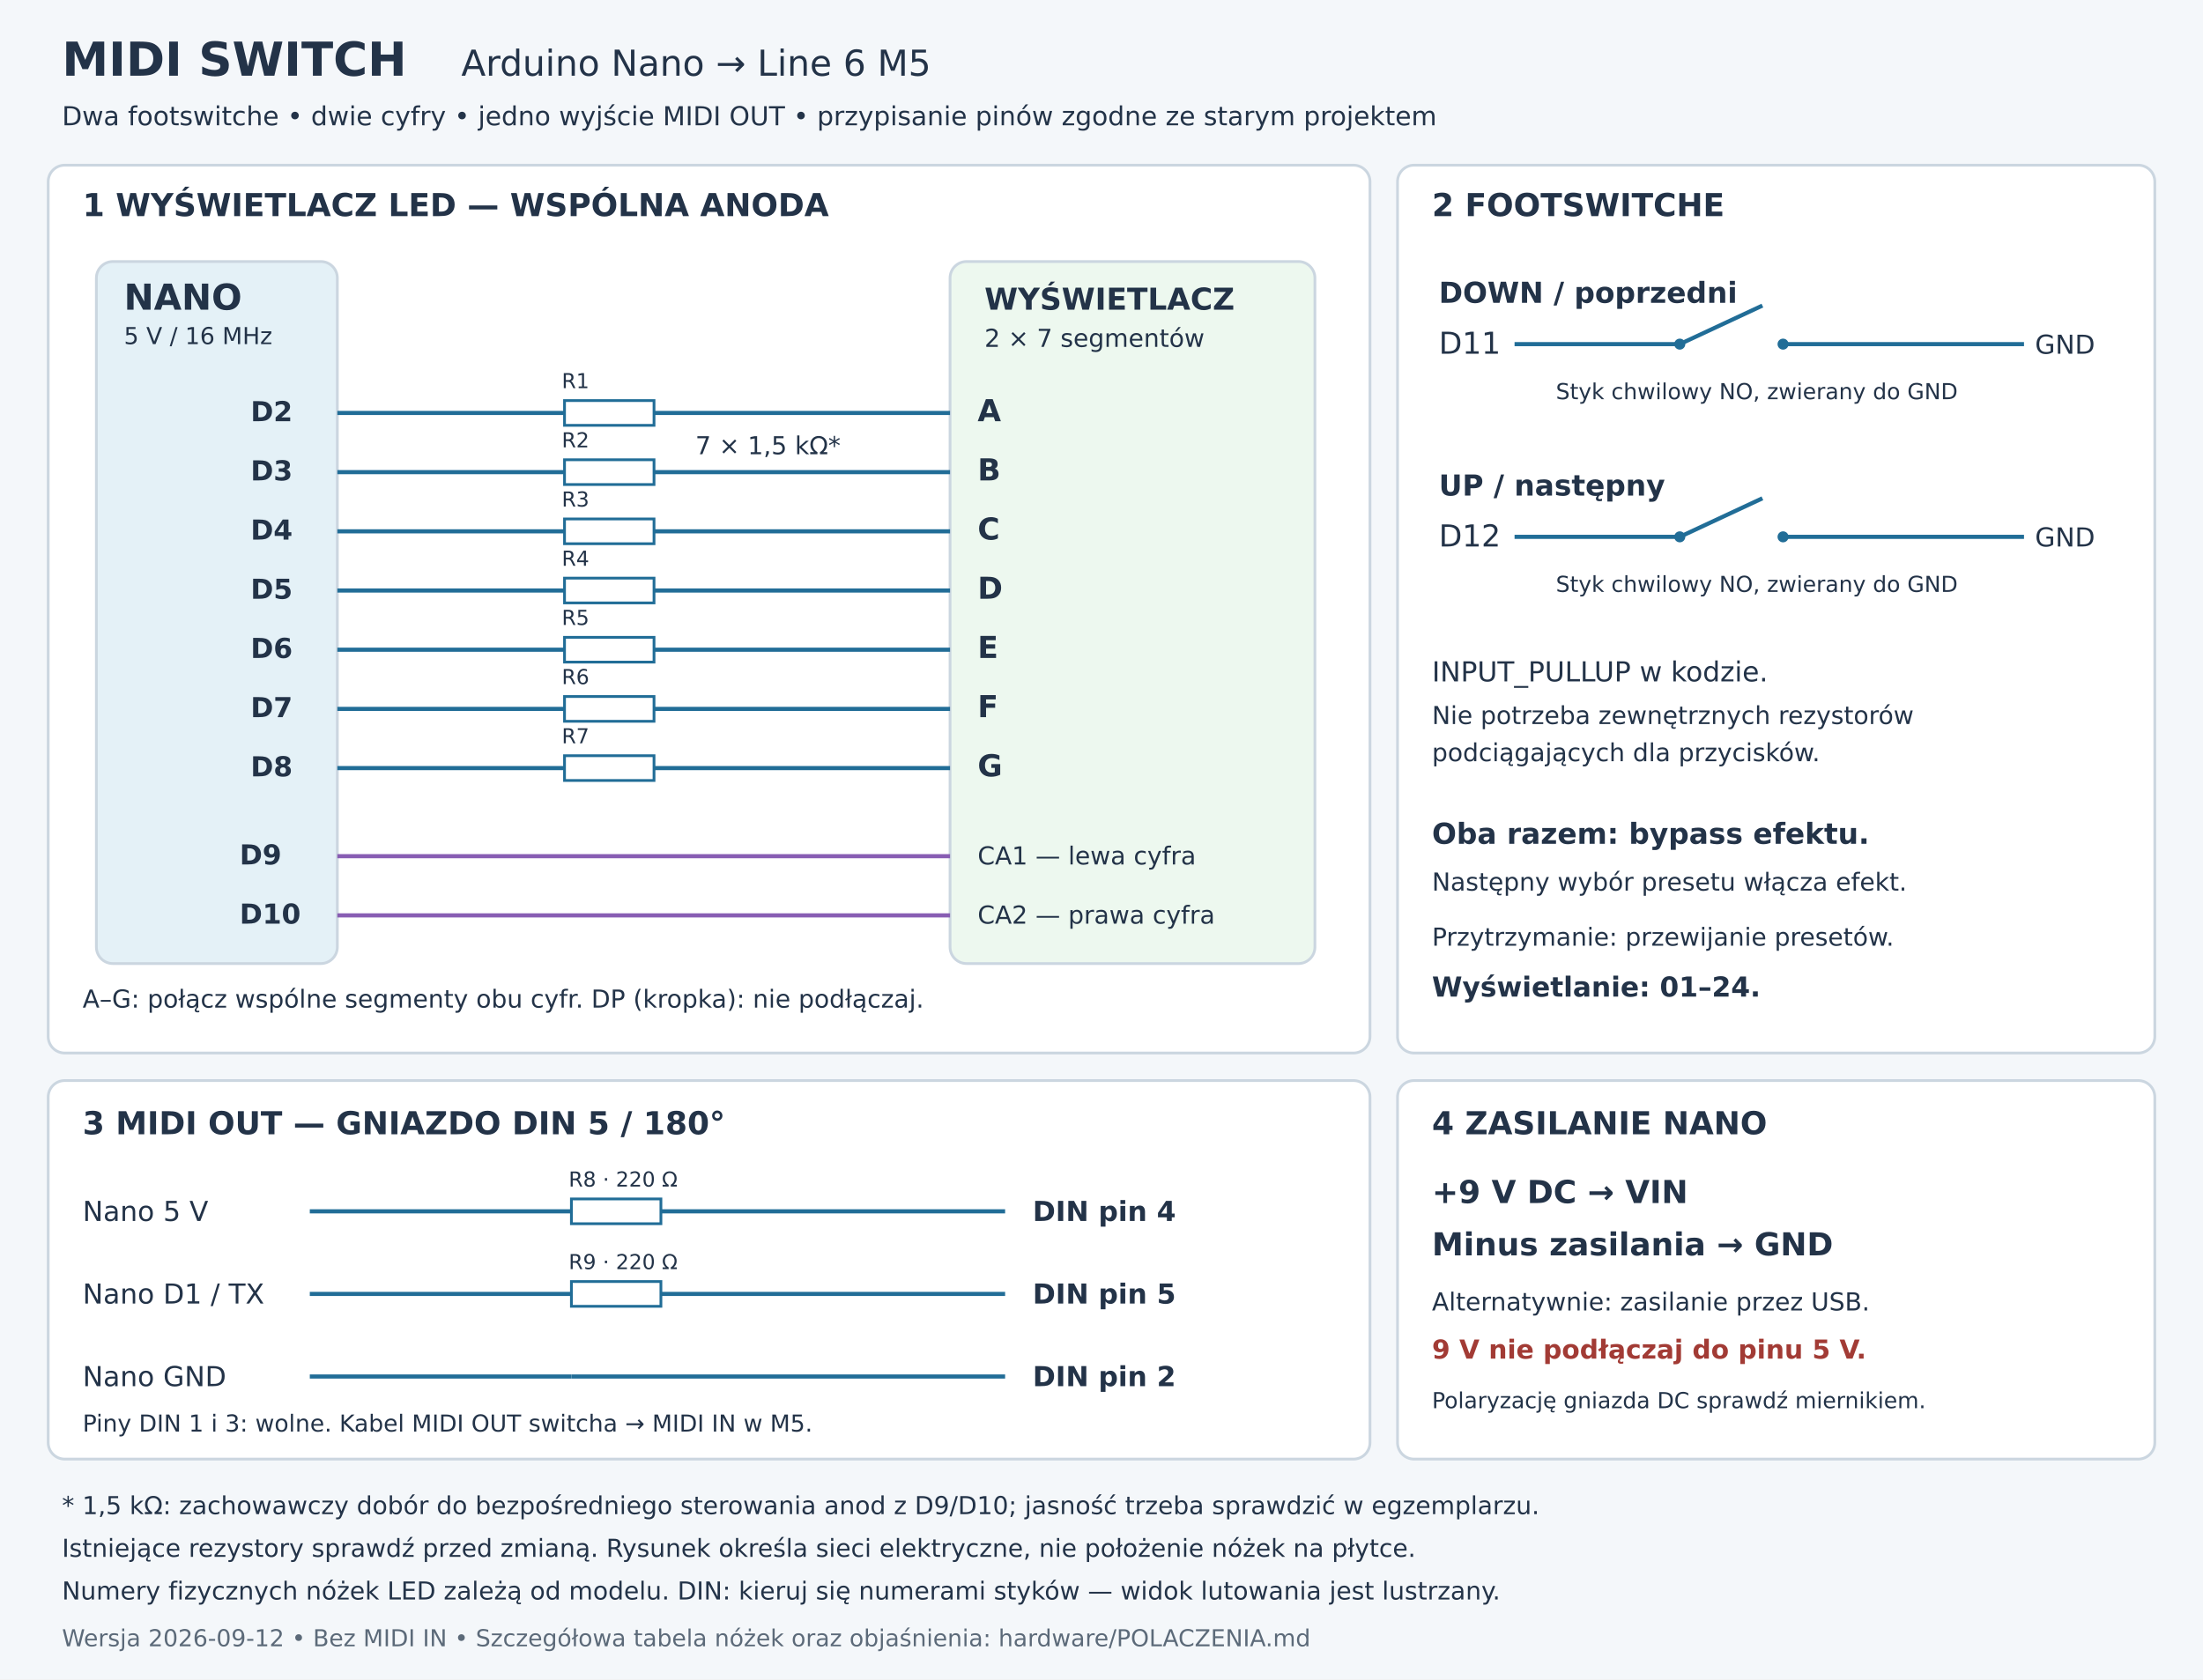
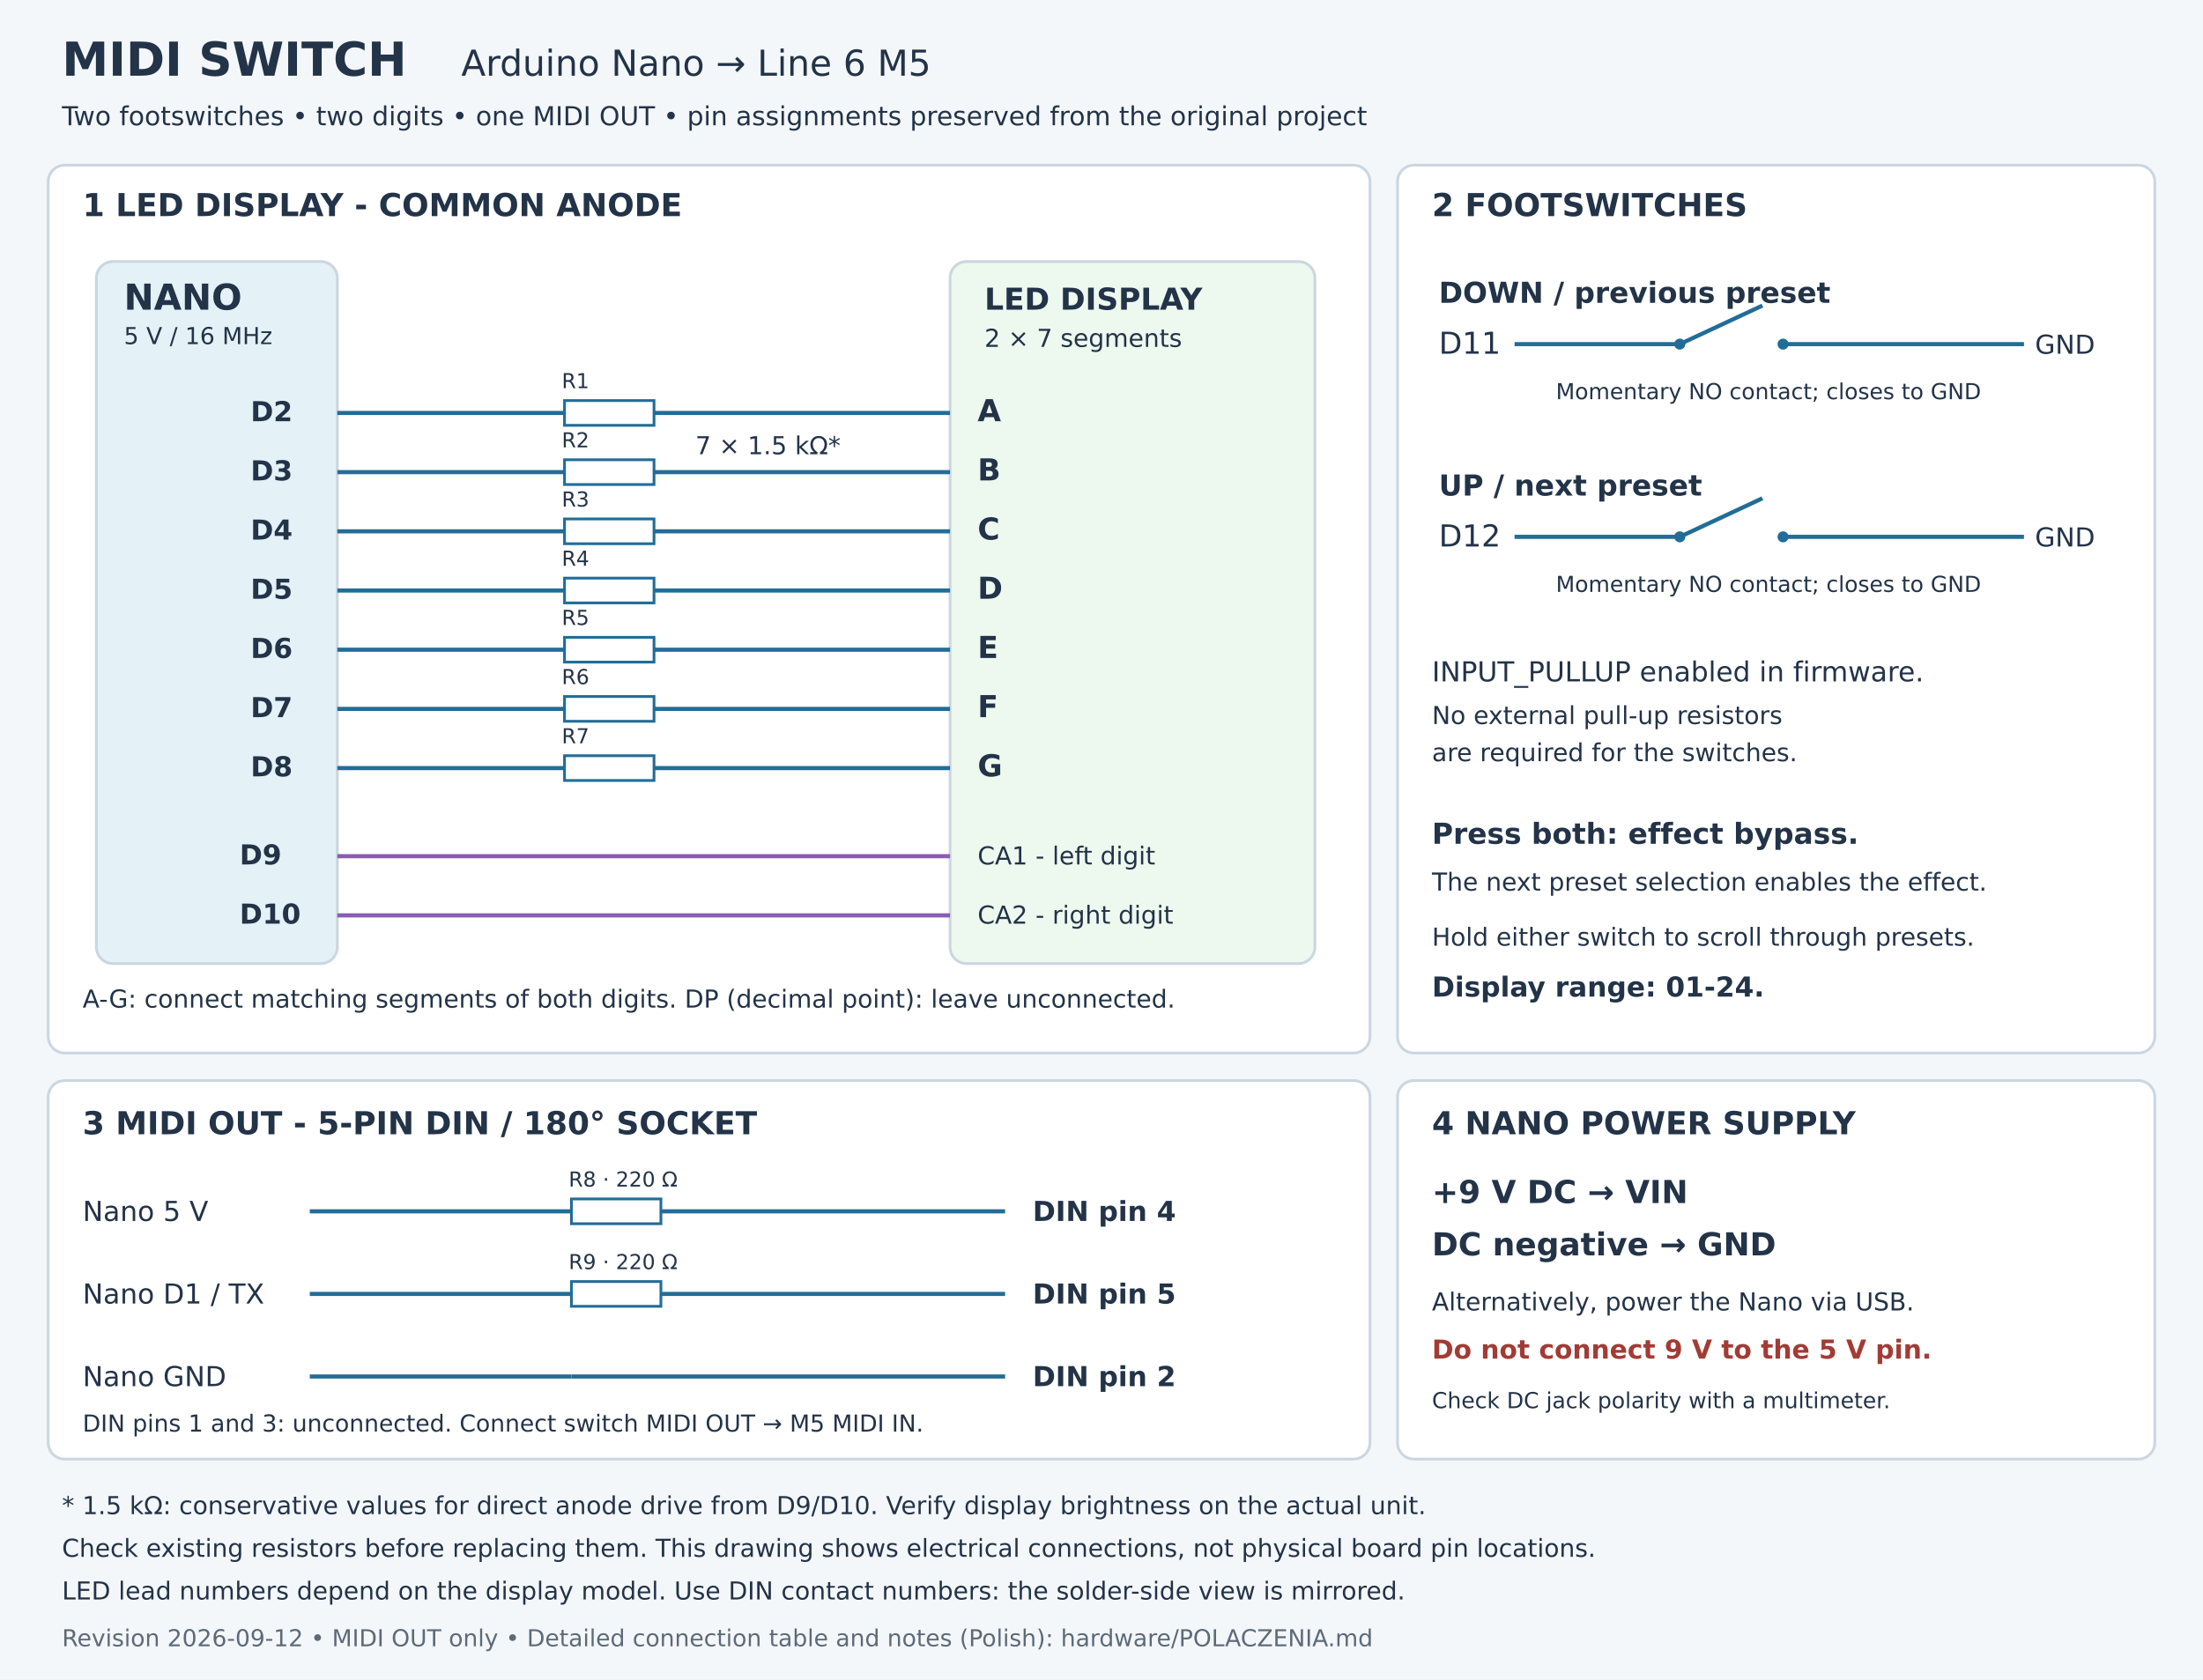
<svg xmlns="http://www.w3.org/2000/svg" width="1600" height="1220" viewBox="0 0 1600 1220">
  <rect width="1600" height="1220" fill="#f4f7fa" />
  <text x="45" y="55" font-family="DejaVu Sans,Arial,sans-serif" font-size="34" fill="#233348" font-weight="bold">MIDI SWITCH</text>
  <text x="335" y="55" font-family="DejaVu Sans,Arial,sans-serif" font-size="26" fill="#233348" font-weight="normal">Arduino Nano → Line 6 M5</text>
-   <text x="45" y="91" font-family="DejaVu Sans,Arial,sans-serif" font-size="19" fill="#233348" font-weight="normal">Dwa footswitche • dwie cyfry • jedno wyjście MIDI OUT • przypisanie pinów zgodne ze starym projektem</text>
+   <text x="45" y="91" font-family="DejaVu Sans,Arial,sans-serif" font-size="19" fill="#233348" font-weight="normal">Two footswitches • two digits • one MIDI OUT • pin assignments preserved from the original project</text>
  <rect x="35" y="120" width="960" height="645" rx="12" fill="#fff" stroke="#cbd6e0" stroke-width="2" />
  <rect x="1015" y="120" width="550" height="645" rx="12" fill="#fff" stroke="#cbd6e0" stroke-width="2" />
-   <text x="60" y="157" font-family="DejaVu Sans,Arial,sans-serif" font-size="23" fill="#233348" font-weight="bold">1  WYŚWIETLACZ LED — WSPÓLNA ANODA</text>
+   <text x="60" y="157" font-family="DejaVu Sans,Arial,sans-serif" font-size="23" fill="#233348" font-weight="bold">1  LED DISPLAY - COMMON ANODE</text>
  <rect x="70" y="190" width="175" height="510" rx="12" fill="#e4f1f7" stroke="#cbd6e0" stroke-width="2" />
  <text x="90" y="225" font-family="DejaVu Sans,Arial,sans-serif" font-size="26" fill="#233348" font-weight="bold">NANO</text>
  <text x="90" y="250" font-family="DejaVu Sans,Arial,sans-serif" font-size="17" fill="#233348" font-weight="normal">5 V / 16 MHz</text>
  <rect x="690" y="190" width="265" height="510" rx="12" fill="#edf8ef" stroke="#cbd6e0" stroke-width="2" />
-   <text x="715" y="225" font-family="DejaVu Sans,Arial,sans-serif" font-size="22" fill="#233348" font-weight="bold">WYŚWIETLACZ</text>
-   <text x="715" y="252" font-family="DejaVu Sans,Arial,sans-serif" font-size="18" fill="#233348" font-weight="normal">2 × 7 segmentów</text>
+   <text x="715" y="225" font-family="DejaVu Sans,Arial,sans-serif" font-size="22" fill="#233348" font-weight="bold">LED DISPLAY</text>
+   <text x="715" y="252" font-family="DejaVu Sans,Arial,sans-serif" font-size="18" fill="#233348" font-weight="normal">2 × 7 segments</text>
  <text x="182" y="306" font-family="DejaVu Sans,Arial,sans-serif" font-size="20" fill="#233348" font-weight="bold">D2</text>
  <path d="M245 300 L410 300" stroke="#216d97" stroke-width="3" fill="none" />
  <rect x="410" y="291" width="65" height="18" fill="white" stroke="#216d97" stroke-width="2" />
  <text x="408" y="282" font-family="DejaVu Sans,Arial,sans-serif" font-size="15" fill="#233348" font-weight="normal">R1</text>
  <path d="M475 300 L690 300" stroke="#216d97" stroke-width="3" fill="none" />
  <text x="710" y="306" font-family="DejaVu Sans,Arial,sans-serif" font-size="22" fill="#233348" font-weight="bold">A</text>
  <text x="182" y="349" font-family="DejaVu Sans,Arial,sans-serif" font-size="20" fill="#233348" font-weight="bold">D3</text>
  <path d="M245 343 L410 343" stroke="#216d97" stroke-width="3" fill="none" />
  <rect x="410" y="334" width="65" height="18" fill="white" stroke="#216d97" stroke-width="2" />
  <text x="408" y="325" font-family="DejaVu Sans,Arial,sans-serif" font-size="15" fill="#233348" font-weight="normal">R2</text>
  <path d="M475 343 L690 343" stroke="#216d97" stroke-width="3" fill="none" />
  <text x="710" y="349" font-family="DejaVu Sans,Arial,sans-serif" font-size="22" fill="#233348" font-weight="bold">B</text>
-   <text x="505" y="330" font-family="DejaVu Sans,Arial,sans-serif" font-size="18" fill="#233348" font-weight="normal">7 × 1,5 kΩ*</text>
+   <text x="505" y="330" font-family="DejaVu Sans,Arial,sans-serif" font-size="18" fill="#233348" font-weight="normal">7 × 1.5 kΩ*</text>
  <text x="182" y="392" font-family="DejaVu Sans,Arial,sans-serif" font-size="20" fill="#233348" font-weight="bold">D4</text>
  <path d="M245 386 L410 386" stroke="#216d97" stroke-width="3" fill="none" />
  <rect x="410" y="377" width="65" height="18" fill="white" stroke="#216d97" stroke-width="2" />
  <text x="408" y="368" font-family="DejaVu Sans,Arial,sans-serif" font-size="15" fill="#233348" font-weight="normal">R3</text>
  <path d="M475 386 L690 386" stroke="#216d97" stroke-width="3" fill="none" />
  <text x="710" y="392" font-family="DejaVu Sans,Arial,sans-serif" font-size="22" fill="#233348" font-weight="bold">C</text>
  <text x="182" y="435" font-family="DejaVu Sans,Arial,sans-serif" font-size="20" fill="#233348" font-weight="bold">D5</text>
  <path d="M245 429 L410 429" stroke="#216d97" stroke-width="3" fill="none" />
  <rect x="410" y="420" width="65" height="18" fill="white" stroke="#216d97" stroke-width="2" />
  <text x="408" y="411" font-family="DejaVu Sans,Arial,sans-serif" font-size="15" fill="#233348" font-weight="normal">R4</text>
  <path d="M475 429 L690 429" stroke="#216d97" stroke-width="3" fill="none" />
  <text x="710" y="435" font-family="DejaVu Sans,Arial,sans-serif" font-size="22" fill="#233348" font-weight="bold">D</text>
  <text x="182" y="478" font-family="DejaVu Sans,Arial,sans-serif" font-size="20" fill="#233348" font-weight="bold">D6</text>
  <path d="M245 472 L410 472" stroke="#216d97" stroke-width="3" fill="none" />
  <rect x="410" y="463" width="65" height="18" fill="white" stroke="#216d97" stroke-width="2" />
  <text x="408" y="454" font-family="DejaVu Sans,Arial,sans-serif" font-size="15" fill="#233348" font-weight="normal">R5</text>
  <path d="M475 472 L690 472" stroke="#216d97" stroke-width="3" fill="none" />
  <text x="710" y="478" font-family="DejaVu Sans,Arial,sans-serif" font-size="22" fill="#233348" font-weight="bold">E</text>
  <text x="182" y="521" font-family="DejaVu Sans,Arial,sans-serif" font-size="20" fill="#233348" font-weight="bold">D7</text>
  <path d="M245 515 L410 515" stroke="#216d97" stroke-width="3" fill="none" />
  <rect x="410" y="506" width="65" height="18" fill="white" stroke="#216d97" stroke-width="2" />
  <text x="408" y="497" font-family="DejaVu Sans,Arial,sans-serif" font-size="15" fill="#233348" font-weight="normal">R6</text>
  <path d="M475 515 L690 515" stroke="#216d97" stroke-width="3" fill="none" />
  <text x="710" y="521" font-family="DejaVu Sans,Arial,sans-serif" font-size="22" fill="#233348" font-weight="bold">F</text>
  <text x="182" y="564" font-family="DejaVu Sans,Arial,sans-serif" font-size="20" fill="#233348" font-weight="bold">D8</text>
  <path d="M245 558 L410 558" stroke="#216d97" stroke-width="3" fill="none" />
  <rect x="410" y="549" width="65" height="18" fill="white" stroke="#216d97" stroke-width="2" />
  <text x="408" y="540" font-family="DejaVu Sans,Arial,sans-serif" font-size="15" fill="#233348" font-weight="normal">R7</text>
  <path d="M475 558 L690 558" stroke="#216d97" stroke-width="3" fill="none" />
  <text x="710" y="564" font-family="DejaVu Sans,Arial,sans-serif" font-size="22" fill="#233348" font-weight="bold">G</text>
  <text x="174" y="628" font-family="DejaVu Sans,Arial,sans-serif" font-size="20" fill="#233348" font-weight="bold">D9</text>
  <path d="M245 622 L690 622" stroke="#885db3" stroke-width="3" fill="none" />
-   <text x="710" y="628" font-family="DejaVu Sans,Arial,sans-serif" font-size="18" fill="#233348" font-weight="normal">CA1 — lewa cyfra</text>
+   <text x="710" y="628" font-family="DejaVu Sans,Arial,sans-serif" font-size="18" fill="#233348" font-weight="normal">CA1 - left digit</text>
  <text x="174" y="671" font-family="DejaVu Sans,Arial,sans-serif" font-size="20" fill="#233348" font-weight="bold">D10</text>
  <path d="M245 665 L690 665" stroke="#885db3" stroke-width="3" fill="none" />
-   <text x="710" y="671" font-family="DejaVu Sans,Arial,sans-serif" font-size="18" fill="#233348" font-weight="normal">CA2 — prawa cyfra</text>
-   <text x="60" y="732" font-family="DejaVu Sans,Arial,sans-serif" font-size="18" fill="#233348" font-weight="normal">A–G: połącz wspólne segmenty obu cyfr. DP (kropka): nie podłączaj.</text>
-   <text x="1040" y="157" font-family="DejaVu Sans,Arial,sans-serif" font-size="23" fill="#233348" font-weight="bold">2  FOOTSWITCHE</text>
-   <text x="1045" y="220" font-family="DejaVu Sans,Arial,sans-serif" font-size="21" fill="#233348" font-weight="bold">DOWN / poprzedni</text>
+   <text x="710" y="671" font-family="DejaVu Sans,Arial,sans-serif" font-size="18" fill="#233348" font-weight="normal">CA2 - right digit</text>
+   <text x="60" y="732" font-family="DejaVu Sans,Arial,sans-serif" font-size="18" fill="#233348" font-weight="normal">A-G: connect matching segments of both digits. DP (decimal point): leave unconnected.</text>
+   <text x="1040" y="157" font-family="DejaVu Sans,Arial,sans-serif" font-size="23" fill="#233348" font-weight="bold">2  FOOTSWITCHES</text>
+   <text x="1045" y="220" font-family="DejaVu Sans,Arial,sans-serif" font-size="21" fill="#233348" font-weight="bold">DOWN / previous preset</text>
  <text x="1045" y="257" font-family="DejaVu Sans,Arial,sans-serif" font-size="22" fill="#233348" font-weight="normal">D11</text>
  <path d="M1100 250 L1220 250" stroke="#216d97" stroke-width="3" fill="none" />
  <circle cx="1220" cy="250" r="4" fill="#216d97" />
  <path d="M1220 250 L1280 222" stroke="#216d97" stroke-width="3" fill="none" />
  <circle cx="1295" cy="250" r="4" fill="#216d97" />
  <path d="M1295 250 L1470 250" stroke="#216d97" stroke-width="3" fill="none" />
  <text x="1478" y="257" font-family="DejaVu Sans,Arial,sans-serif" font-size="19" fill="#233348" font-weight="normal">GND</text>
-   <text x="1130" y="290" font-family="DejaVu Sans,Arial,sans-serif" font-size="16" fill="#233348" font-weight="normal">Styk chwilowy NO, zwierany do GND</text>
-   <text x="1045" y="360" font-family="DejaVu Sans,Arial,sans-serif" font-size="21" fill="#233348" font-weight="bold">UP / następny</text>
+   <text x="1130" y="290" font-family="DejaVu Sans,Arial,sans-serif" font-size="16" fill="#233348" font-weight="normal">Momentary NO contact; closes to GND</text>
+   <text x="1045" y="360" font-family="DejaVu Sans,Arial,sans-serif" font-size="21" fill="#233348" font-weight="bold">UP / next preset</text>
  <text x="1045" y="397" font-family="DejaVu Sans,Arial,sans-serif" font-size="22" fill="#233348" font-weight="normal">D12</text>
  <path d="M1100 390 L1220 390" stroke="#216d97" stroke-width="3" fill="none" />
  <circle cx="1220" cy="390" r="4" fill="#216d97" />
  <path d="M1220 390 L1280 362" stroke="#216d97" stroke-width="3" fill="none" />
  <circle cx="1295" cy="390" r="4" fill="#216d97" />
  <path d="M1295 390 L1470 390" stroke="#216d97" stroke-width="3" fill="none" />
  <text x="1478" y="397" font-family="DejaVu Sans,Arial,sans-serif" font-size="19" fill="#233348" font-weight="normal">GND</text>
-   <text x="1130" y="430" font-family="DejaVu Sans,Arial,sans-serif" font-size="16" fill="#233348" font-weight="normal">Styk chwilowy NO, zwierany do GND</text>
-   <text x="1040" y="495" font-family="DejaVu Sans,Arial,sans-serif" font-size="20" fill="#233348" font-weight="normal">INPUT_PULLUP w kodzie.</text>
-   <text x="1040" y="526" font-family="DejaVu Sans,Arial,sans-serif" font-size="18" fill="#233348" font-weight="normal">Nie potrzeba zewnętrznych rezystorów</text>
-   <text x="1040" y="553" font-family="DejaVu Sans,Arial,sans-serif" font-size="18" fill="#233348" font-weight="normal">podciągających dla przycisków.</text>
-   <text x="1040" y="613" font-family="DejaVu Sans,Arial,sans-serif" font-size="21" fill="#233348" font-weight="bold">Oba razem: bypass efektu.</text>
-   <text x="1040" y="647" font-family="DejaVu Sans,Arial,sans-serif" font-size="18" fill="#233348" font-weight="normal">Następny wybór presetu włącza efekt.</text>
-   <text x="1040" y="687" font-family="DejaVu Sans,Arial,sans-serif" font-size="18" fill="#233348" font-weight="normal">Przytrzymanie: przewijanie presetów.</text>
-   <text x="1040" y="724" font-family="DejaVu Sans,Arial,sans-serif" font-size="20" fill="#233348" font-weight="bold">Wyświetlanie: 01–24.</text>
+   <text x="1130" y="430" font-family="DejaVu Sans,Arial,sans-serif" font-size="16" fill="#233348" font-weight="normal">Momentary NO contact; closes to GND</text>
+   <text x="1040" y="495" font-family="DejaVu Sans,Arial,sans-serif" font-size="20" fill="#233348" font-weight="normal">INPUT_PULLUP enabled in firmware.</text>
+   <text x="1040" y="526" font-family="DejaVu Sans,Arial,sans-serif" font-size="18" fill="#233348" font-weight="normal">No external pull-up resistors</text>
+   <text x="1040" y="553" font-family="DejaVu Sans,Arial,sans-serif" font-size="18" fill="#233348" font-weight="normal">are required for the switches.</text>
+   <text x="1040" y="613" font-family="DejaVu Sans,Arial,sans-serif" font-size="21" fill="#233348" font-weight="bold">Press both: effect bypass.</text>
+   <text x="1040" y="647" font-family="DejaVu Sans,Arial,sans-serif" font-size="18" fill="#233348" font-weight="normal">The next preset selection enables the effect.</text>
+   <text x="1040" y="687" font-family="DejaVu Sans,Arial,sans-serif" font-size="18" fill="#233348" font-weight="normal">Hold either switch to scroll through presets.</text>
+   <text x="1040" y="724" font-family="DejaVu Sans,Arial,sans-serif" font-size="20" fill="#233348" font-weight="bold">Display range: 01-24.</text>
  <rect x="35" y="785" width="960" height="275" rx="12" fill="#fff" stroke="#cbd6e0" stroke-width="2" />
  <rect x="1015" y="785" width="550" height="275" rx="12" fill="#fff" stroke="#cbd6e0" stroke-width="2" />
-   <text x="60" y="824" font-family="DejaVu Sans,Arial,sans-serif" font-size="23" fill="#233348" font-weight="bold">3  MIDI OUT — GNIAZDO DIN 5 / 180°</text>
+   <text x="60" y="824" font-family="DejaVu Sans,Arial,sans-serif" font-size="23" fill="#233348" font-weight="bold">3  MIDI OUT - 5-PIN DIN / 180° SOCKET</text>
  <text x="60" y="887" font-family="DejaVu Sans,Arial,sans-serif" font-size="20" fill="#233348" font-weight="normal">Nano 5 V</text>
  <path d="M225 880 L415 880" stroke="#216d97" stroke-width="3" fill="none" />
  <rect x="415" y="871" width="65" height="18" fill="white" stroke="#216d97" stroke-width="2" />
  <text x="413" y="862" font-family="DejaVu Sans,Arial,sans-serif" font-size="15" fill="#233348" font-weight="normal">R8 · 220 Ω</text>
  <path d="M480 880 L730 880" stroke="#216d97" stroke-width="3" fill="none" />
  <text x="750" y="887" font-family="DejaVu Sans,Arial,sans-serif" font-size="20" fill="#233348" font-weight="bold">DIN pin 4</text>
  <text x="60" y="947" font-family="DejaVu Sans,Arial,sans-serif" font-size="20" fill="#233348" font-weight="normal">Nano D1 / TX</text>
  <path d="M225 940 L415 940" stroke="#216d97" stroke-width="3" fill="none" />
  <rect x="415" y="931" width="65" height="18" fill="white" stroke="#216d97" stroke-width="2" />
  <text x="413" y="922" font-family="DejaVu Sans,Arial,sans-serif" font-size="15" fill="#233348" font-weight="normal">R9 · 220 Ω</text>
  <path d="M480 940 L730 940" stroke="#216d97" stroke-width="3" fill="none" />
  <text x="750" y="947" font-family="DejaVu Sans,Arial,sans-serif" font-size="20" fill="#233348" font-weight="bold">DIN pin 5</text>
  <text x="60" y="1007" font-family="DejaVu Sans,Arial,sans-serif" font-size="20" fill="#233348" font-weight="normal">Nano GND</text>
  <path d="M225 1000 L415 1000" stroke="#216d97" stroke-width="3" fill="none" />
  <path d="M415 1000 L730 1000" stroke="#216d97" stroke-width="3" fill="none" />
  <text x="750" y="1007" font-family="DejaVu Sans,Arial,sans-serif" font-size="20" fill="#233348" font-weight="bold">DIN pin 2</text>
-   <text x="60" y="1040" font-family="DejaVu Sans,Arial,sans-serif" font-size="17" fill="#233348" font-weight="normal">Piny DIN 1 i 3: wolne. Kabel MIDI OUT switcha → MIDI IN w M5.</text>
-   <text x="1040" y="824" font-family="DejaVu Sans,Arial,sans-serif" font-size="23" fill="#233348" font-weight="bold">4  ZASILANIE NANO</text>
+   <text x="60" y="1040" font-family="DejaVu Sans,Arial,sans-serif" font-size="17" fill="#233348" font-weight="normal">DIN pins 1 and 3: unconnected. Connect switch MIDI OUT → M5 MIDI IN.</text>
+   <text x="1040" y="824" font-family="DejaVu Sans,Arial,sans-serif" font-size="23" fill="#233348" font-weight="bold">4  NANO POWER SUPPLY</text>
  <text x="1040" y="874" font-family="DejaVu Sans,Arial,sans-serif" font-size="23" fill="#233348" font-weight="bold">+9 V DC → VIN</text>
-   <text x="1040" y="912" font-family="DejaVu Sans,Arial,sans-serif" font-size="23" fill="#233348" font-weight="bold">Minus zasilania → GND</text>
-   <text x="1040" y="952" font-family="DejaVu Sans,Arial,sans-serif" font-size="18" fill="#233348" font-weight="normal">Alternatywnie: zasilanie przez USB.</text>
-   <text x="1040" y="987" font-family="DejaVu Sans,Arial,sans-serif" font-size="19" fill="#a23b35" font-weight="bold">9 V nie podłączaj do pinu 5 V.</text>
-   <text x="1040" y="1023" font-family="DejaVu Sans,Arial,sans-serif" font-size="16" fill="#233348" font-weight="normal">Polaryzację gniazda DC sprawdź miernikiem.</text>
-   <text x="45" y="1100" font-family="DejaVu Sans,Arial,sans-serif" font-size="18" fill="#233348" font-weight="normal">* 1,5 kΩ: zachowawczy dobór do bezpośredniego sterowania anod z D9/D10; jasność trzeba sprawdzić w egzemplarzu.</text>
-   <text x="45" y="1131" font-family="DejaVu Sans,Arial,sans-serif" font-size="18" fill="#233348" font-weight="normal">Istniejące rezystory sprawdź przed zmianą. Rysunek określa sieci elektryczne, nie położenie nóżek na płytce.</text>
-   <text x="45" y="1162" font-family="DejaVu Sans,Arial,sans-serif" font-size="18" fill="#233348" font-weight="normal">Numery fizycznych nóżek LED zależą od modelu. DIN: kieruj się numerami styków — widok lutowania jest lustrzany.</text>
-   <text x="45" y="1196" font-family="DejaVu Sans,Arial,sans-serif" font-size="17" fill="#5c6a79" font-weight="normal">Wersja 2026-09-12 • Bez MIDI IN • Szczegółowa tabela nóżek oraz objaśnienia: hardware/POLACZENIA.md</text>
+   <text x="1040" y="912" font-family="DejaVu Sans,Arial,sans-serif" font-size="23" fill="#233348" font-weight="bold">DC negative → GND</text>
+   <text x="1040" y="952" font-family="DejaVu Sans,Arial,sans-serif" font-size="18" fill="#233348" font-weight="normal">Alternatively, power the Nano via USB.</text>
+   <text x="1040" y="987" font-family="DejaVu Sans,Arial,sans-serif" font-size="19" fill="#a23b35" font-weight="bold">Do not connect 9 V to the 5 V pin.</text>
+   <text x="1040" y="1023" font-family="DejaVu Sans,Arial,sans-serif" font-size="16" fill="#233348" font-weight="normal">Check DC jack polarity with a multimeter.</text>
+   <text x="45" y="1100" font-family="DejaVu Sans,Arial,sans-serif" font-size="18" fill="#233348" font-weight="normal">* 1.5 kΩ: conservative values for direct anode drive from D9/D10. Verify display brightness on the actual unit.</text>
+   <text x="45" y="1131" font-family="DejaVu Sans,Arial,sans-serif" font-size="18" fill="#233348" font-weight="normal">Check existing resistors before replacing them. This drawing shows electrical connections, not physical board pin locations.</text>
+   <text x="45" y="1162" font-family="DejaVu Sans,Arial,sans-serif" font-size="18" fill="#233348" font-weight="normal">LED lead numbers depend on the display model. Use DIN contact numbers: the solder-side view is mirrored.</text>
+   <text x="45" y="1196" font-family="DejaVu Sans,Arial,sans-serif" font-size="17" fill="#5c6a79" font-weight="normal">Revision 2026-09-12 • MIDI OUT only • Detailed connection table and notes (Polish): hardware/POLACZENIA.md</text>
</svg>
